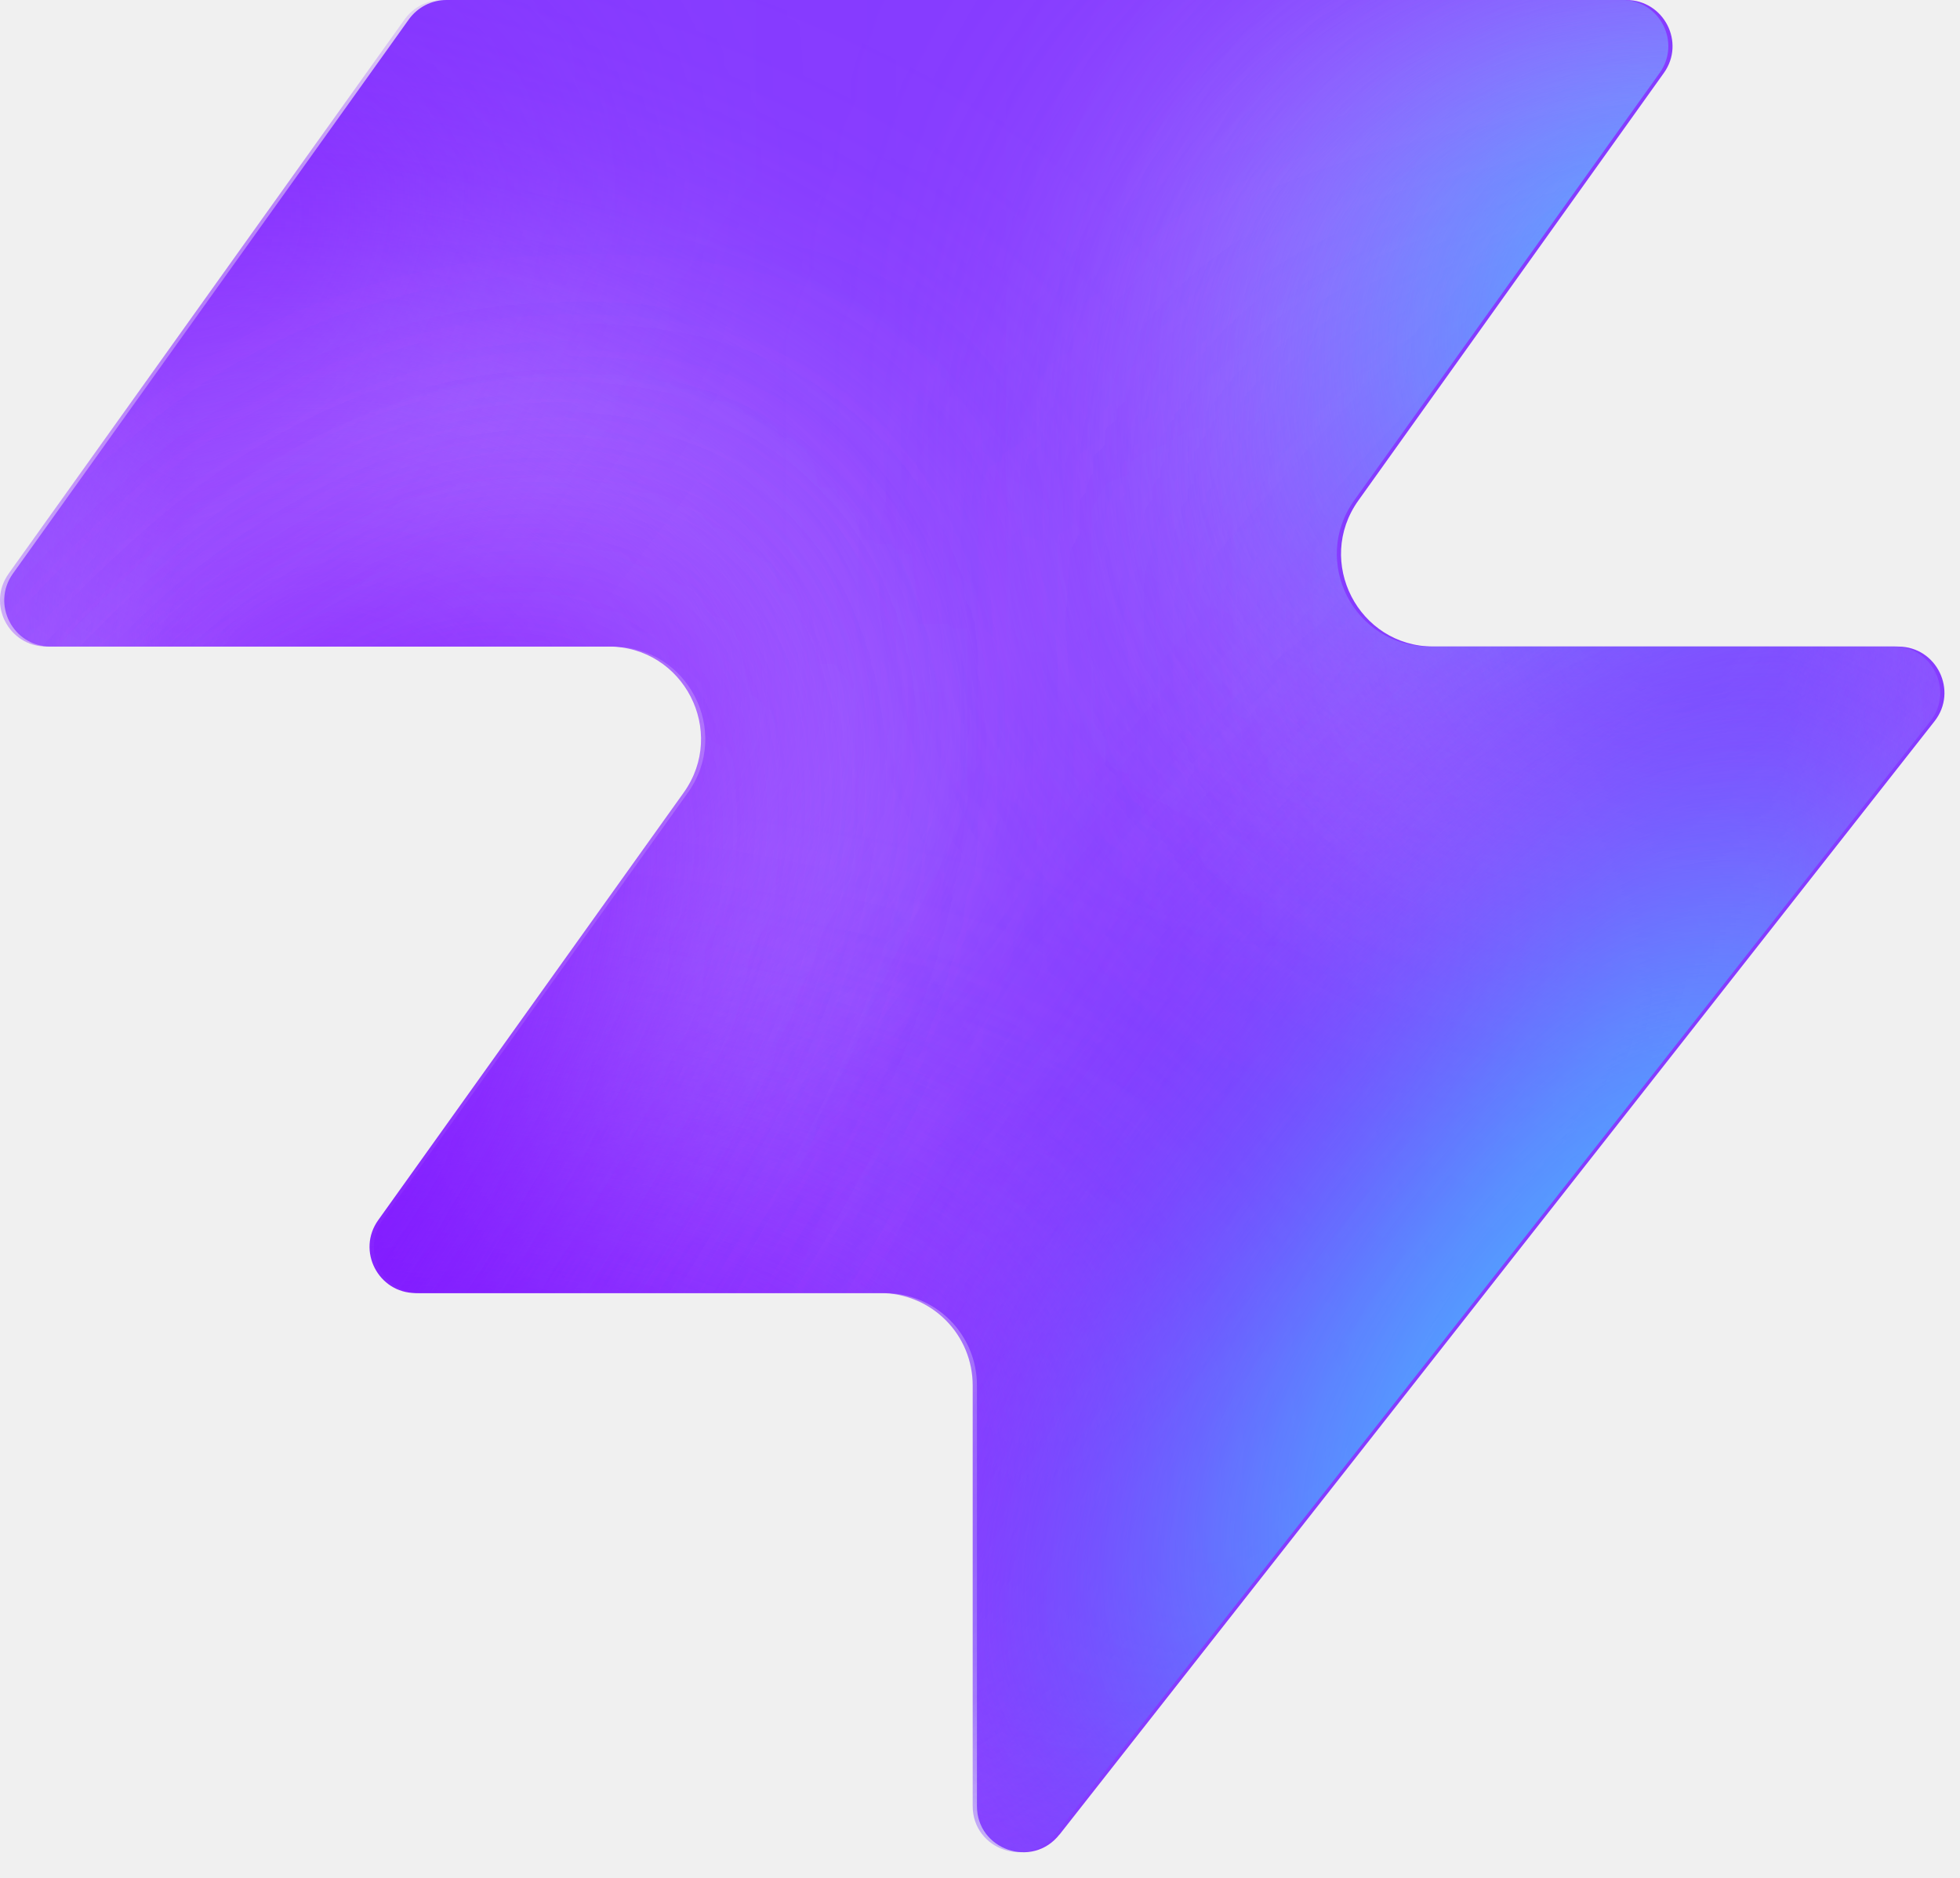
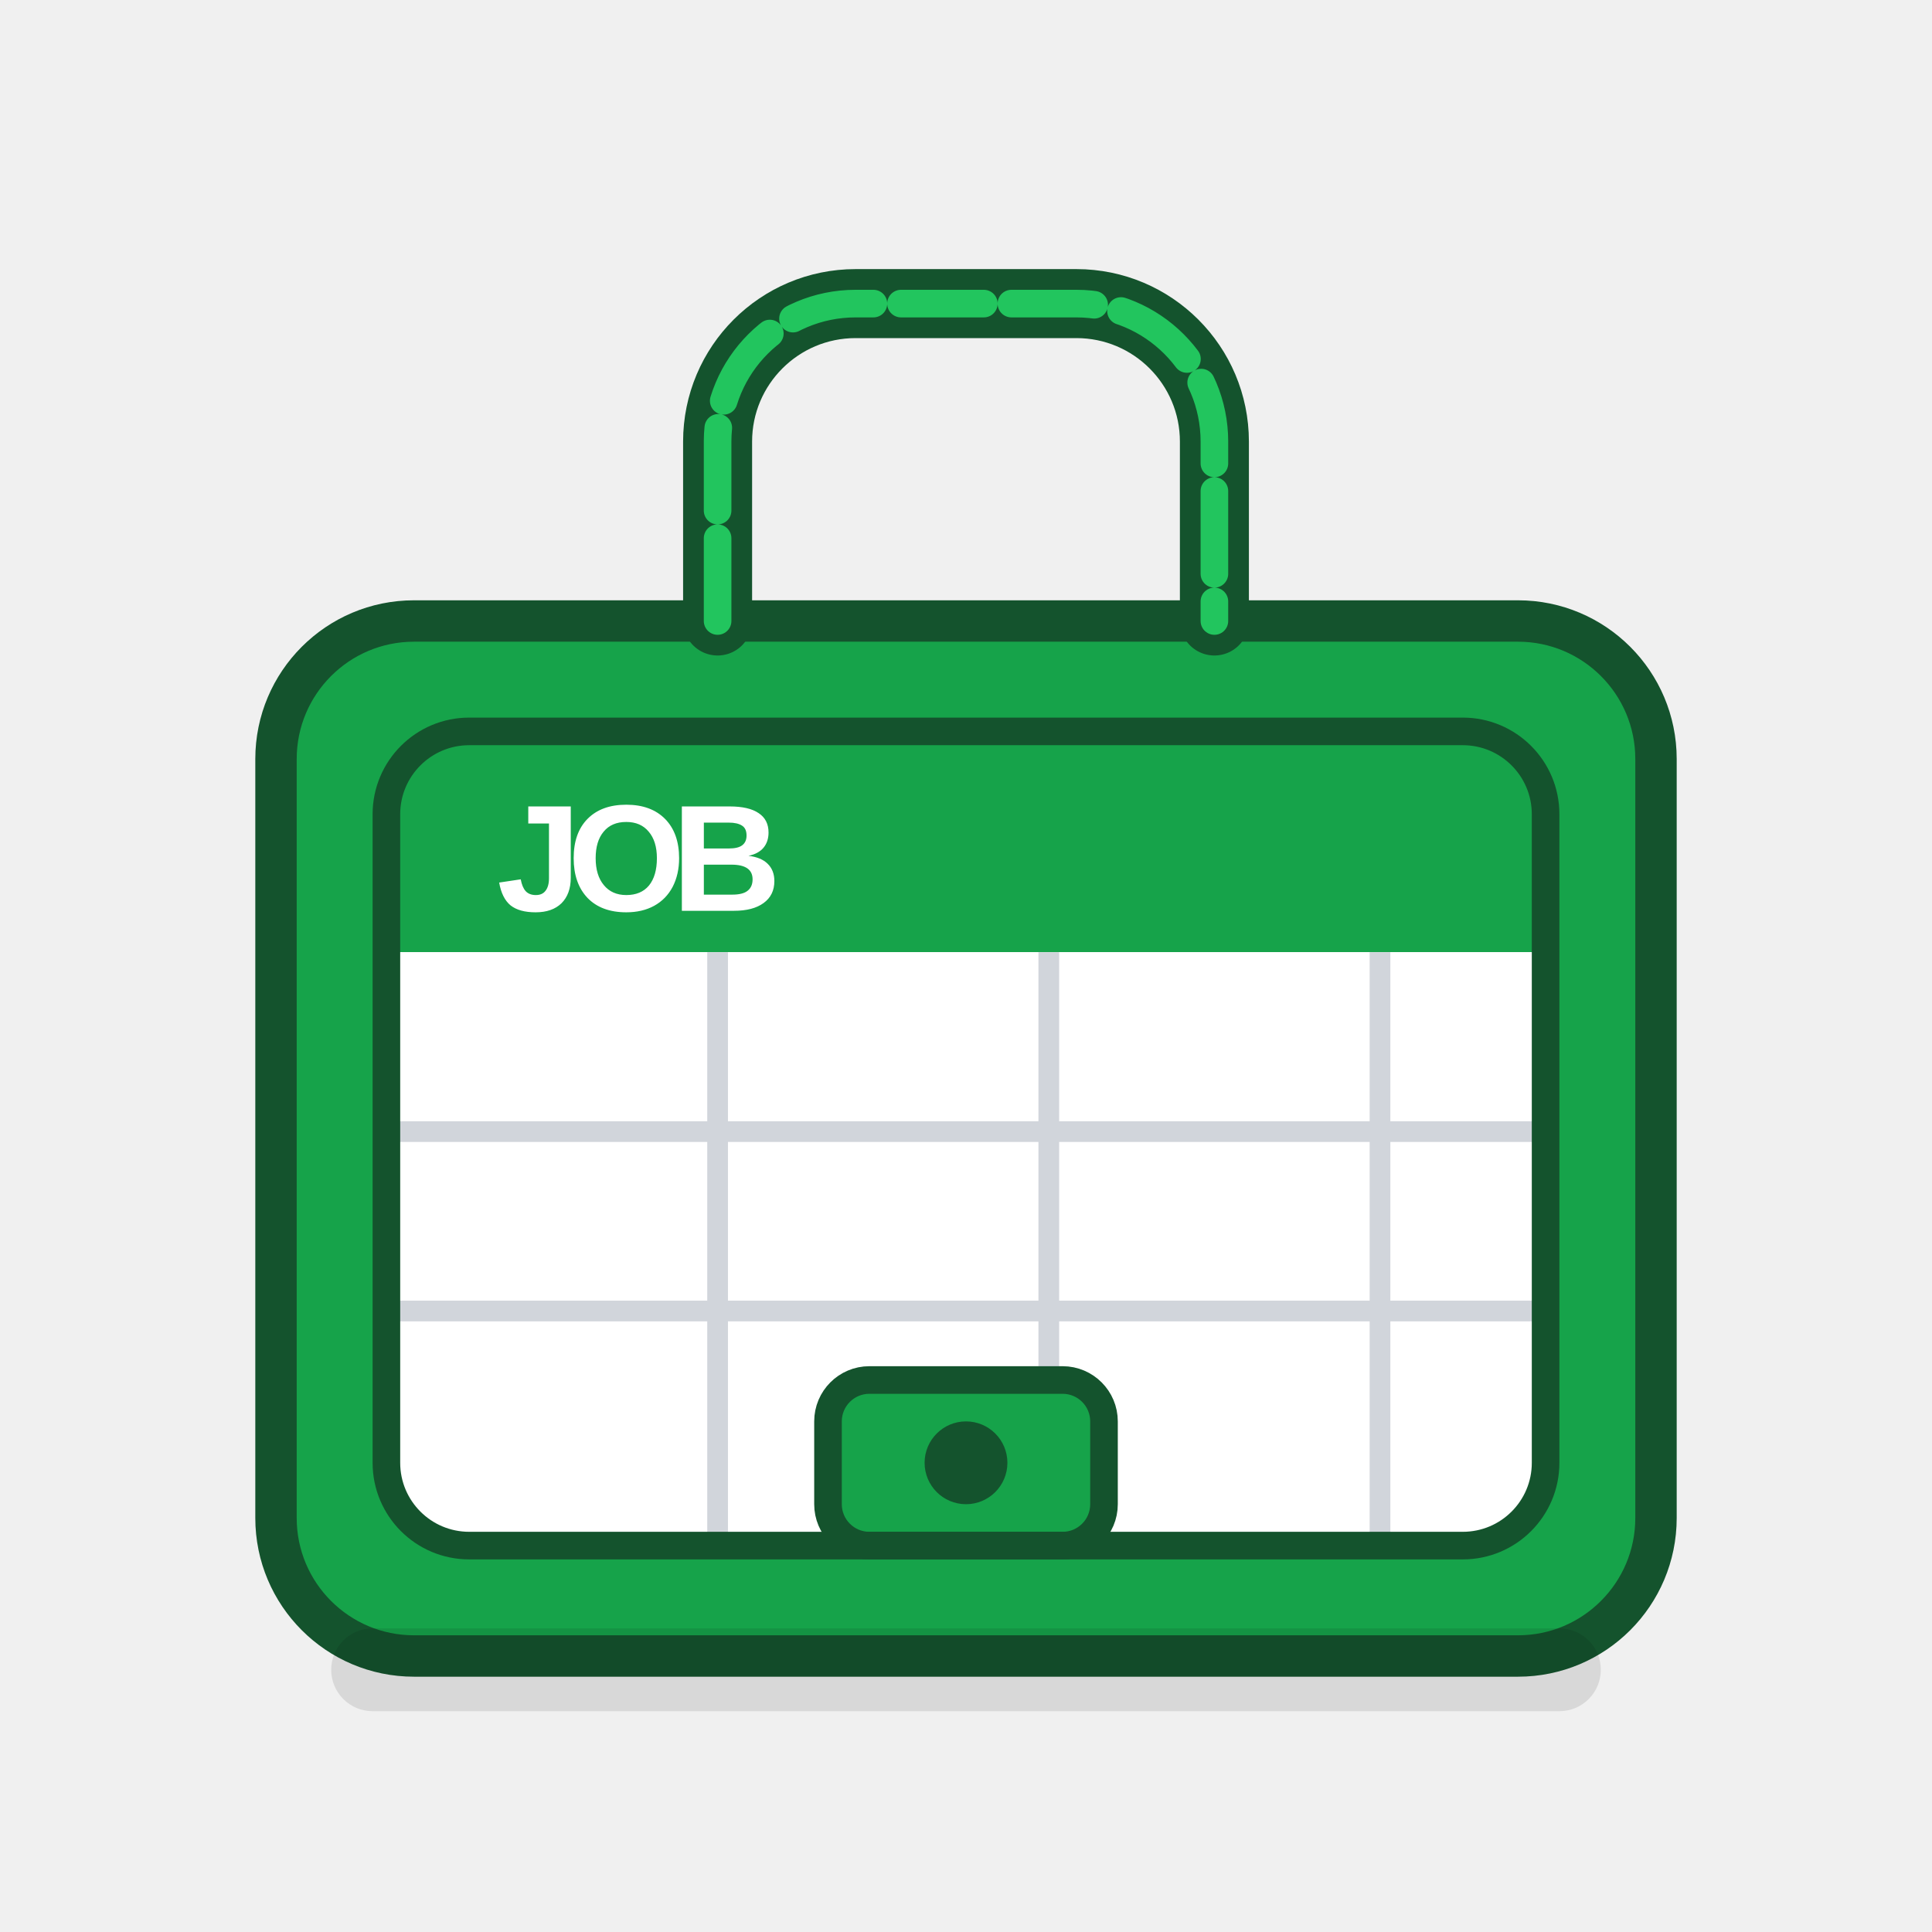
- <svg xmlns="http://www.w3.org/2000/svg" width="48" height="46" fill="none" viewBox="0 0 48 46">
-   <path fill="#863bff" d="M25.946 44.938c-.664.845-2.021.375-2.021-.698V33.937a2.26 2.26 0 0 0-2.262-2.262H10.287c-.92 0-1.456-1.04-.92-1.788l7.48-10.471c1.07-1.497 0-3.578-1.842-3.578H1.237c-.92 0-1.456-1.04-.92-1.788L10.013.474c.214-.297.556-.474.92-.474h28.894c.92 0 1.456 1.04.92 1.788l-7.48 10.471c-1.07 1.498 0 3.579 1.842 3.579h11.377c.943 0 1.473 1.088.89 1.83L25.947 44.94z" style="fill:#863bff;fill:color(display-p3 .525 .23 1);fill-opacity:1" />
-   <mask id="a" width="48" height="46" x="0" y="0" maskUnits="userSpaceOnUse" style="mask-type:alpha">
-     <path fill="#000" d="M25.842 44.938c-.664.844-2.021.375-2.021-.698V33.937a2.26 2.26 0 0 0-2.262-2.262H10.183c-.92 0-1.456-1.04-.92-1.788l7.48-10.471c1.07-1.498 0-3.579-1.842-3.579H1.133c-.92 0-1.456-1.04-.92-1.787L9.91.473c.214-.297.556-.474.92-.474h28.894c.92 0 1.456 1.04.92 1.788l-7.48 10.471c-1.07 1.498 0 3.578 1.842 3.578h11.377c.943 0 1.473 1.088.89 1.832L25.843 44.94z" style="fill:#000;fill-opacity:1" />
-   </mask>
-   <g mask="url(#a)">
-     <g filter="url(#b)">
-       <ellipse cx="5.508" cy="14.704" fill="#ede6ff" rx="5.508" ry="14.704" style="fill:#ede6ff;fill:color(display-p3 .927 .903 1);fill-opacity:1" transform="matrix(.00324 1 1 -.00324 -4.47 31.516)" />
-     </g>
-     <g filter="url(#c)">
-       <ellipse cx="10.399" cy="29.851" fill="#ede6ff" rx="10.399" ry="29.851" style="fill:#ede6ff;fill:color(display-p3 .927 .903 1);fill-opacity:1" transform="matrix(.00324 1 1 -.00324 -39.328 7.883)" />
-     </g>
-     <g filter="url(#d)">
-       <ellipse cx="5.508" cy="30.487" fill="#7e14ff" rx="5.508" ry="30.487" style="fill:#7e14ff;fill:color(display-p3 .492 .077 1);fill-opacity:1" transform="rotate(89.814 -25.913 -14.639)scale(1 -1)" />
-     </g>
-     <g filter="url(#e)">
-       <ellipse cx="5.508" cy="30.599" fill="#7e14ff" rx="5.508" ry="30.599" style="fill:#7e14ff;fill:color(display-p3 .492 .077 1);fill-opacity:1" transform="rotate(89.814 -32.644 -3.334)scale(1 -1)" />
-     </g>
-     <g filter="url(#f)">
-       <ellipse cx="5.508" cy="30.599" fill="#7e14ff" rx="5.508" ry="30.599" style="fill:#7e14ff;fill:color(display-p3 .492 .077 1);fill-opacity:1" transform="matrix(.00324 1 1 -.00324 -34.34 30.47)" />
-     </g>
-     <g filter="url(#g)">
-       <ellipse cx="14.072" cy="22.078" fill="#ede6ff" rx="14.072" ry="22.078" style="fill:#ede6ff;fill:color(display-p3 .927 .903 1);fill-opacity:1" transform="rotate(93.35 24.506 48.493)scale(-1 1)" />
-     </g>
-     <g filter="url(#h)">
-       <ellipse cx="3.47" cy="21.501" fill="#7e14ff" rx="3.47" ry="21.501" style="fill:#7e14ff;fill:color(display-p3 .492 .077 1);fill-opacity:1" transform="rotate(89.009 28.708 47.59)scale(-1 1)" />
-     </g>
-     <g filter="url(#i)">
-       <ellipse cx="3.47" cy="21.501" fill="#7e14ff" rx="3.47" ry="21.501" style="fill:#7e14ff;fill:color(display-p3 .492 .077 1);fill-opacity:1" transform="rotate(89.009 28.708 47.59)scale(-1 1)" />
-     </g>
-     <g filter="url(#j)">
-       <ellipse cx=".387" cy="8.972" fill="#7e14ff" rx="4.407" ry="29.108" style="fill:#7e14ff;fill:color(display-p3 .492 .077 1);fill-opacity:1" transform="rotate(39.51 .387 8.972)" />
-     </g>
-     <g filter="url(#k)">
-       <ellipse cx="47.523" cy="-6.092" fill="#7e14ff" rx="4.407" ry="29.108" style="fill:#7e14ff;fill:color(display-p3 .492 .077 1);fill-opacity:1" transform="rotate(37.892 47.523 -6.092)" />
-     </g>
-     <g filter="url(#l)">
-       <ellipse cx="41.412" cy="6.333" fill="#47bfff" rx="5.971" ry="9.665" style="fill:#47bfff;fill:color(display-p3 .28 .748 1);fill-opacity:1" transform="rotate(37.892 41.412 6.333)" />
-     </g>
-     <g filter="url(#m)">
-       <ellipse cx="-1.879" cy="38.332" fill="#7e14ff" rx="4.407" ry="29.108" style="fill:#7e14ff;fill:color(display-p3 .492 .077 1);fill-opacity:1" transform="rotate(37.892 -1.88 38.332)" />
-     </g>
-     <g filter="url(#n)">
-       <ellipse cx="-1.879" cy="38.332" fill="#7e14ff" rx="4.407" ry="29.108" style="fill:#7e14ff;fill:color(display-p3 .492 .077 1);fill-opacity:1" transform="rotate(37.892 -1.88 38.332)" />
-     </g>
-     <g filter="url(#o)">
-       <ellipse cx="35.651" cy="29.907" fill="#7e14ff" rx="4.407" ry="29.108" style="fill:#7e14ff;fill:color(display-p3 .492 .077 1);fill-opacity:1" transform="rotate(37.892 35.651 29.907)" />
-     </g>
-     <g filter="url(#p)">
-       <ellipse cx="38.418" cy="32.4" fill="#47bfff" rx="5.971" ry="15.297" style="fill:#47bfff;fill:color(display-p3 .28 .748 1);fill-opacity:1" transform="rotate(37.892 38.418 32.4)" />
-     </g>
-   </g>
-   <defs>
-     <filter id="b" width="60.045" height="41.654" x="-19.77" y="16.149" color-interpolation-filters="sRGB" filterUnits="userSpaceOnUse">
-       <feFlood flood-opacity="0" result="BackgroundImageFix" />
-       <feBlend in="SourceGraphic" in2="BackgroundImageFix" result="shape" />
-       <feGaussianBlur result="effect1_foregroundBlur_2002_17158" stdDeviation="7.659" />
-     </filter>
-     <filter id="c" width="90.34" height="51.437" x="-54.613" y="-7.533" color-interpolation-filters="sRGB" filterUnits="userSpaceOnUse">
-       <feFlood flood-opacity="0" result="BackgroundImageFix" />
-       <feBlend in="SourceGraphic" in2="BackgroundImageFix" result="shape" />
-       <feGaussianBlur result="effect1_foregroundBlur_2002_17158" stdDeviation="7.659" />
-     </filter>
-     <filter id="d" width="79.355" height="29.4" x="-49.64" y="2.03" color-interpolation-filters="sRGB" filterUnits="userSpaceOnUse">
-       <feFlood flood-opacity="0" result="BackgroundImageFix" />
-       <feBlend in="SourceGraphic" in2="BackgroundImageFix" result="shape" />
-       <feGaussianBlur result="effect1_foregroundBlur_2002_17158" stdDeviation="4.596" />
-     </filter>
-     <filter id="e" width="79.579" height="29.4" x="-45.045" y="20.029" color-interpolation-filters="sRGB" filterUnits="userSpaceOnUse">
-       <feFlood flood-opacity="0" result="BackgroundImageFix" />
-       <feBlend in="SourceGraphic" in2="BackgroundImageFix" result="shape" />
-       <feGaussianBlur result="effect1_foregroundBlur_2002_17158" stdDeviation="4.596" />
-     </filter>
-     <filter id="f" width="79.579" height="29.4" x="-43.513" y="21.178" color-interpolation-filters="sRGB" filterUnits="userSpaceOnUse">
-       <feFlood flood-opacity="0" result="BackgroundImageFix" />
-       <feBlend in="SourceGraphic" in2="BackgroundImageFix" result="shape" />
-       <feGaussianBlur result="effect1_foregroundBlur_2002_17158" stdDeviation="4.596" />
-     </filter>
-     <filter id="g" width="74.749" height="58.852" x="15.756" y="-17.901" color-interpolation-filters="sRGB" filterUnits="userSpaceOnUse">
-       <feFlood flood-opacity="0" result="BackgroundImageFix" />
-       <feBlend in="SourceGraphic" in2="BackgroundImageFix" result="shape" />
-       <feGaussianBlur result="effect1_foregroundBlur_2002_17158" stdDeviation="7.659" />
-     </filter>
-     <filter id="h" width="61.377" height="25.362" x="23.548" y="2.284" color-interpolation-filters="sRGB" filterUnits="userSpaceOnUse">
-       <feFlood flood-opacity="0" result="BackgroundImageFix" />
-       <feBlend in="SourceGraphic" in2="BackgroundImageFix" result="shape" />
-       <feGaussianBlur result="effect1_foregroundBlur_2002_17158" stdDeviation="4.596" />
-     </filter>
-     <filter id="i" width="61.377" height="25.362" x="23.548" y="2.284" color-interpolation-filters="sRGB" filterUnits="userSpaceOnUse">
-       <feFlood flood-opacity="0" result="BackgroundImageFix" />
-       <feBlend in="SourceGraphic" in2="BackgroundImageFix" result="shape" />
-       <feGaussianBlur result="effect1_foregroundBlur_2002_17158" stdDeviation="4.596" />
-     </filter>
-     <filter id="j" width="56.045" height="63.649" x="-27.636" y="-22.853" color-interpolation-filters="sRGB" filterUnits="userSpaceOnUse">
-       <feFlood flood-opacity="0" result="BackgroundImageFix" />
-       <feBlend in="SourceGraphic" in2="BackgroundImageFix" result="shape" />
-       <feGaussianBlur result="effect1_foregroundBlur_2002_17158" stdDeviation="4.596" />
-     </filter>
-     <filter id="k" width="54.814" height="64.646" x="20.116" y="-38.415" color-interpolation-filters="sRGB" filterUnits="userSpaceOnUse">
-       <feFlood flood-opacity="0" result="BackgroundImageFix" />
-       <feBlend in="SourceGraphic" in2="BackgroundImageFix" result="shape" />
-       <feGaussianBlur result="effect1_foregroundBlur_2002_17158" stdDeviation="4.596" />
-     </filter>
-     <filter id="l" width="33.541" height="35.313" x="24.641" y="-11.323" color-interpolation-filters="sRGB" filterUnits="userSpaceOnUse">
-       <feFlood flood-opacity="0" result="BackgroundImageFix" />
-       <feBlend in="SourceGraphic" in2="BackgroundImageFix" result="shape" />
-       <feGaussianBlur result="effect1_foregroundBlur_2002_17158" stdDeviation="4.596" />
-     </filter>
-     <filter id="m" width="54.814" height="64.646" x="-29.286" y="6.009" color-interpolation-filters="sRGB" filterUnits="userSpaceOnUse">
-       <feFlood flood-opacity="0" result="BackgroundImageFix" />
-       <feBlend in="SourceGraphic" in2="BackgroundImageFix" result="shape" />
-       <feGaussianBlur result="effect1_foregroundBlur_2002_17158" stdDeviation="4.596" />
-     </filter>
-     <filter id="n" width="54.814" height="64.646" x="-29.286" y="6.009" color-interpolation-filters="sRGB" filterUnits="userSpaceOnUse">
-       <feFlood flood-opacity="0" result="BackgroundImageFix" />
-       <feBlend in="SourceGraphic" in2="BackgroundImageFix" result="shape" />
-       <feGaussianBlur result="effect1_foregroundBlur_2002_17158" stdDeviation="4.596" />
-     </filter>
-     <filter id="o" width="54.814" height="64.646" x="8.244" y="-2.416" color-interpolation-filters="sRGB" filterUnits="userSpaceOnUse">
-       <feFlood flood-opacity="0" result="BackgroundImageFix" />
-       <feBlend in="SourceGraphic" in2="BackgroundImageFix" result="shape" />
-       <feGaussianBlur result="effect1_foregroundBlur_2002_17158" stdDeviation="4.596" />
-     </filter>
-     <filter id="p" width="39.409" height="43.623" x="18.713" y="10.588" color-interpolation-filters="sRGB" filterUnits="userSpaceOnUse">
-       <feFlood flood-opacity="0" result="BackgroundImageFix" />
-       <feBlend in="SourceGraphic" in2="BackgroundImageFix" result="shape" />
-       <feGaussianBlur result="effect1_foregroundBlur_2002_17158" stdDeviation="4.596" />
-     </filter>
-   </defs>
+ <svg xmlns="http://www.w3.org/2000/svg" width="140" height="140" viewBox="0 0 140 140" fill="none" version="1.1" id="svg10">
+   <defs id="defs10" />
+   <rect x="20" y="45" width="100" height="75" rx="10" fill="#16A34A" stroke="#14532D" stroke-width="3" id="rect1" />
+   <rect x="28" y="53" width="84" height="59" rx="6" fill="white" stroke="#14532d" stroke-width="2" id="rect2-0" style="fill:#ffffff;fill-opacity:1;stroke:none;stroke-opacity:1" />
+   <path id="rect3" style="fill:#16a34a" d="m 32,53 h 76 c 2.216,0 4,1.784 4,4 V 68.993 L 28,68.993 V 57 c 0,-2.216 1.784,-4 4,-4 z" />
+   <text x="36" y="66" font-family="Arial, sans-serif" font-size="11px" font-weight="900" fill="#ffffff" letter-spacing="-1" id="text4">JOB</text>
+   <line x1="52" y1="69" x2="52" y2="112" stroke="#D1D5DB" stroke-width="1.5" id="line4" />
+   <line x1="76" y1="69" x2="76" y2="112" stroke="#D1D5DB" stroke-width="1.5" id="line5" />
+   <line x1="100" y1="69" x2="100" y2="112" stroke="#D1D5DB" stroke-width="1.5" id="line6" />
+   <line x1="28" y1="82" x2="112" y2="82" stroke="#D1D5DB" stroke-width="1.5" id="line7" />
+   <line x1="28" y1="95" x2="112" y2="95" stroke="#D1D5DB" stroke-width="1.5" id="line8" />
+   <path d="M52 45V32C52 26.477 56.477 22 62 22H78C83.523 22 88 26.477 88 32V45" stroke="#14532D" stroke-width="5" fill="none" stroke-linecap="round" id="path8" />
+   <path d="M52 45V32C52 26.477 56.477 22 62 22H78C83.523 22 88 26.477 88 32V45" stroke="#22C55E" stroke-width="2" fill="none" stroke-linecap="round" stroke-dasharray="4 2" id="path9" style="stroke-dasharray:6,2;stroke-dashoffset:0" />
+   <rect x="60" y="100" width="20" height="12" rx="3" fill="#16A34A" stroke="#14532D" stroke-width="2" id="rect9" />
+   <circle cx="70" cy="106" r="3" fill="#14532D" id="circle9" />
+   <rect x="24" y="118" width="92" height="6" rx="3" fill="black" opacity="0.1" id="rect10" />
+   <rect x="28" y="53" width="84" height="59" rx="6" fill="white" stroke="#14532D" stroke-width="2" id="rect2" style="fill:none" />
</svg>
